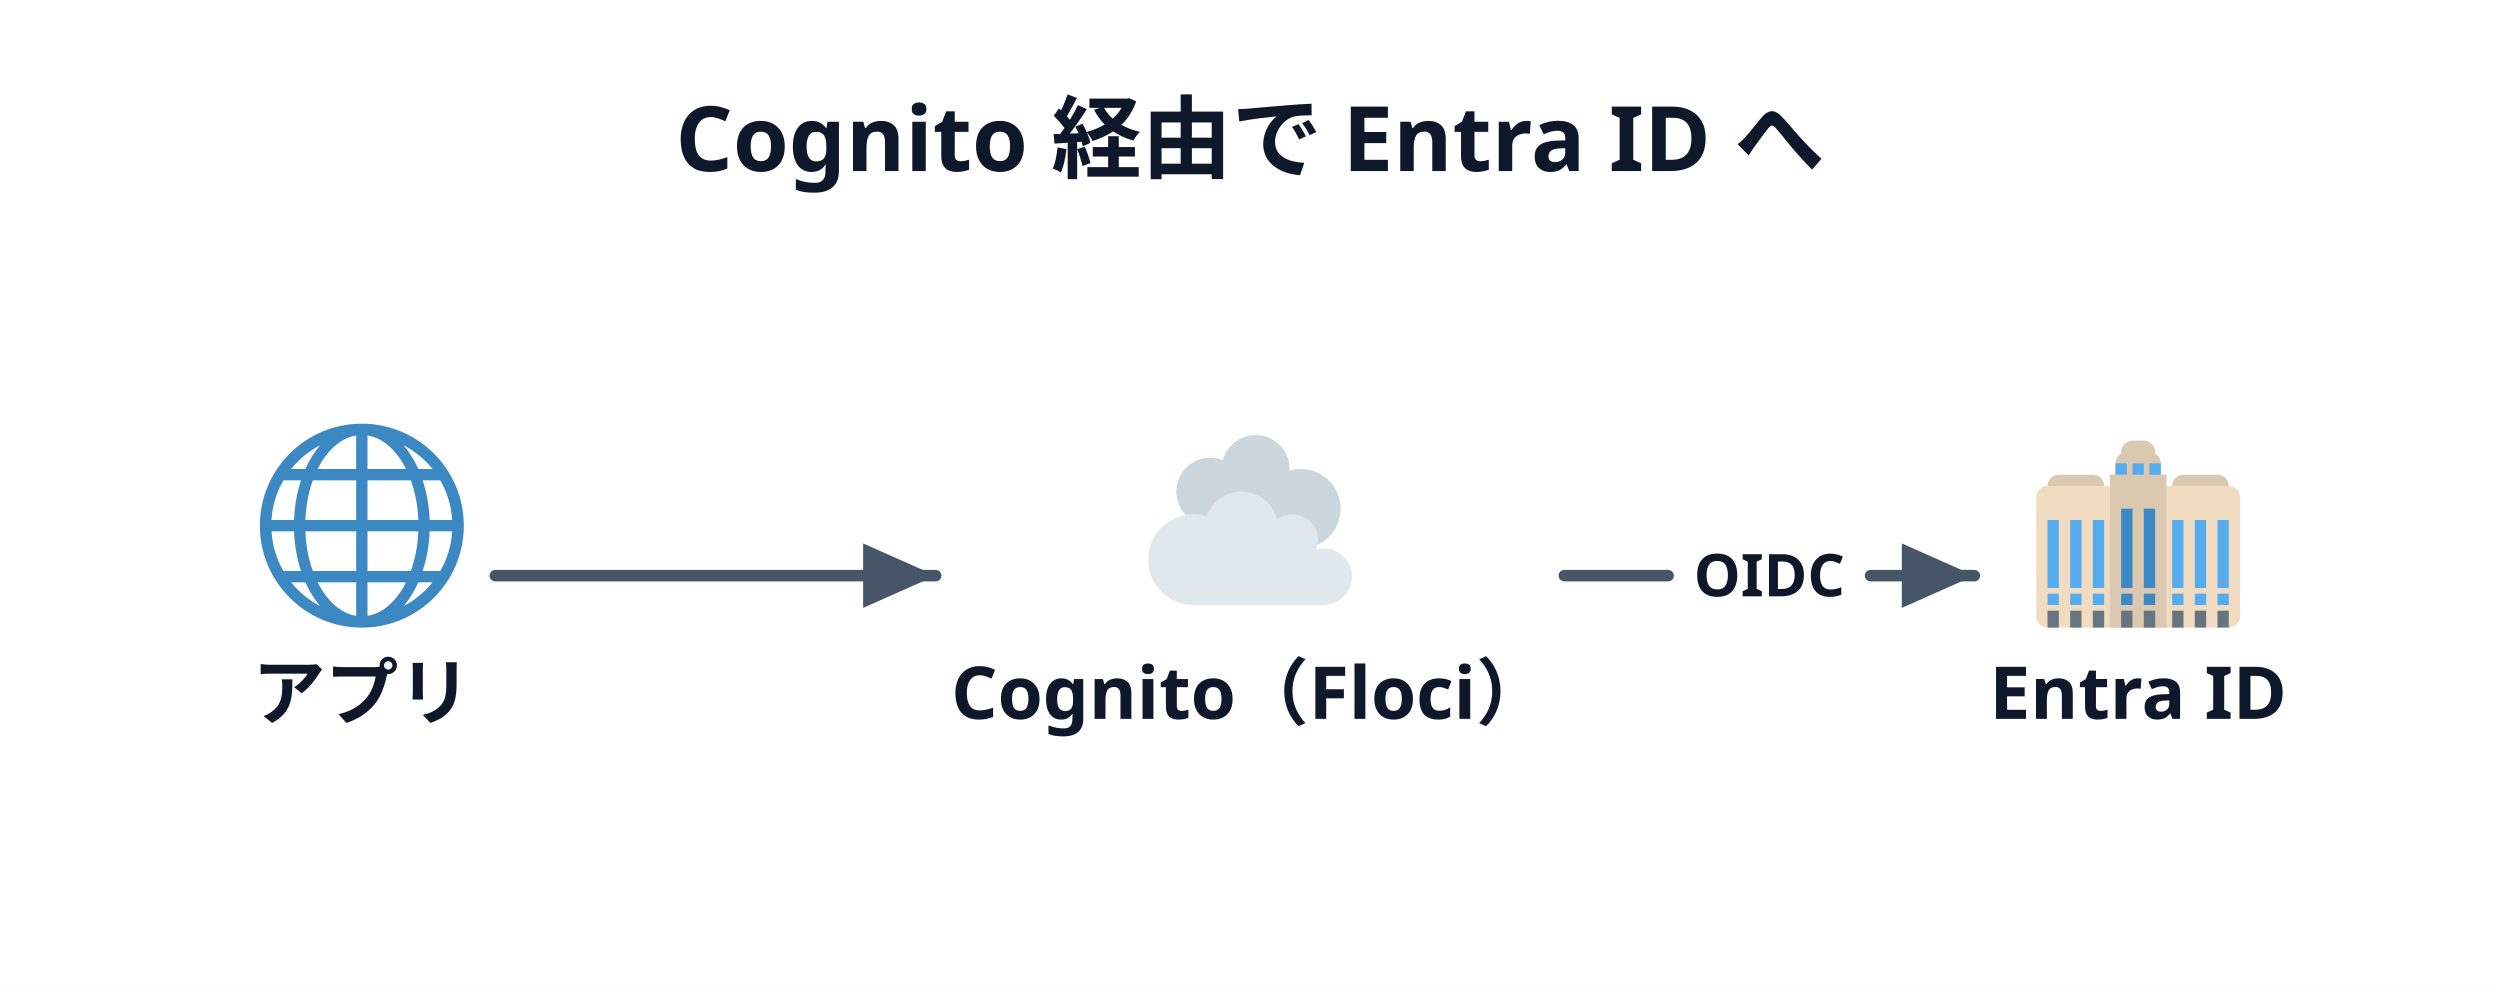
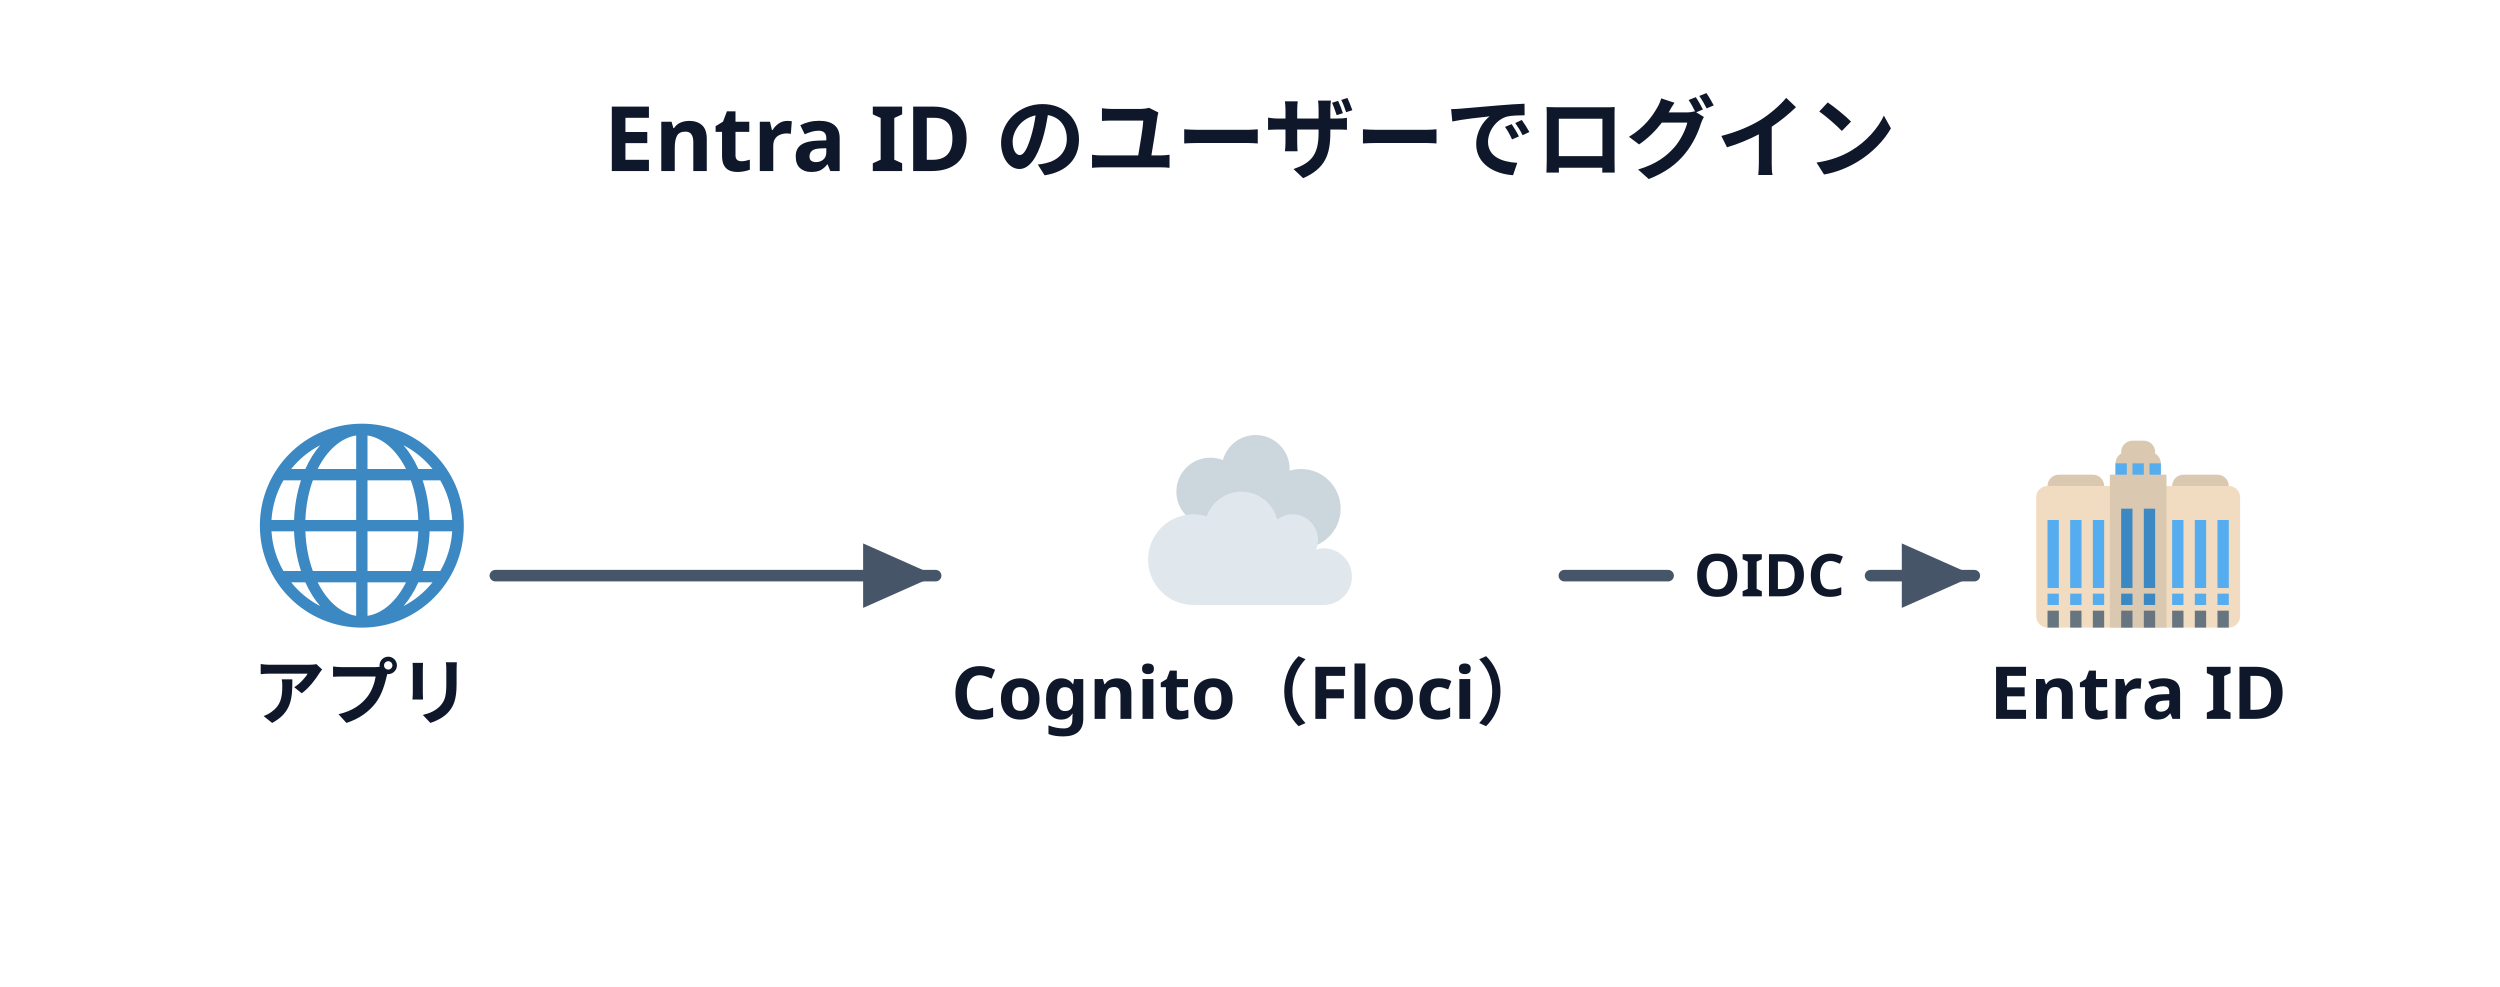
<svg xmlns="http://www.w3.org/2000/svg" width="760" height="300" viewBox="0 0 760 300" font-family="'Hiragino Sans','Noto Sans JP','Yu Gothic','Segoe UI',sans-serif">
  <defs>
    <marker id="aR" viewBox="0 0 10 10" refX="9" refY="5" markerWidth="7" markerHeight="7" orient="auto-start-reverse">
      <path d="M0 1 L9 5 L0 9 z" fill="#475569" />
    </marker>
    <marker id="aRsub" viewBox="0 0 10 10" refX="9" refY="5" markerWidth="7" markerHeight="7" orient="auto-start-reverse">
      <path d="M0 1 L9 5 L0 9 z" fill="#94a3b8" />
    </marker>
  </defs>
  <rect x="0" y="0" width="760" height="300" fill="#ffffff" />
-   <text x="380" y="52" text-anchor="middle" font-size="27.444" fill="#0f172a" font-weight="700">Cognito 経由で Entra ID へ</text>
+   <text x="380" y="52" text-anchor="middle" font-size="27.444" fill="#0f172a" font-weight="700">Entra ID のユーザーでログイン</text>
  <svg x="79.0" y="128.8" width="62.0" height="62.0" viewBox="0 0 36 36">
    <path fill="#3B88C3" d="M18 0C8.059 0 0 8.059 0 18s8.059 18 18 18 18-8.059 18-18S27.941 0 18 0zM2.05 19h3.983c.092 2.506.522 4.871 1.229 7H4.158c-1.207-2.083-1.95-4.459-2.108-7zM19 8V2.081c2.747.436 5.162 2.655 6.799 5.919H19zm7.651 2c.754 2.083 1.219 4.46 1.317 7H19v-7h7.651zM17 2.081V8h-6.799C11.837 4.736 14.253 2.517 17 2.081zM17 10v7H8.032c.098-2.54.563-4.917 1.317-7H17zM6.034 17H2.05c.158-2.54.901-4.917 2.107-7h3.104c-.705 2.129-1.135 4.495-1.227 7zm1.998 2H17v7H9.349c-.754-2.083-1.219-4.459-1.317-7zM17 28v5.919c-2.747-.437-5.163-2.655-6.799-5.919H17zm2 5.919V28h6.8c-1.637 3.264-4.053 5.482-6.8 5.919zM19 26v-7h8.969c-.099 2.541-.563 4.917-1.317 7H19zm10.967-7h3.982c-.157 2.541-.9 4.917-2.107 7h-3.104c.706-2.129 1.136-4.494 1.229-7zm0-2c-.093-2.505-.523-4.871-1.229-7h3.104c1.207 2.083 1.95 4.46 2.107 7h-3.982zm.512-9h-2.503c-.717-1.604-1.606-3.015-2.619-4.199C27.346 4.833 29.089 6.267 30.479 8zM10.643 3.801C9.629 4.985 8.74 6.396 8.023 8H5.521c1.39-1.733 3.133-3.166 5.122-4.199zM5.521 28h2.503c.716 1.604 1.605 3.015 2.619 4.198C8.654 31.166 6.911 29.733 5.521 28zm19.836 4.198c1.014-1.184 1.902-2.594 2.619-4.198h2.503c-1.39 1.733-3.133 3.166-5.122 4.198z" />
  </svg>
  <text x="110" y="218.537" text-anchor="middle" font-size="22.167" fill="#0f172a" font-weight="700">アプリ</text>
  <svg x="349.0" y="128.8" width="62.0" height="62.0" viewBox="0 0 36 36">
    <path fill="#CCD6DD" d="M27 8c-.701 0-1.377.106-2.015.298.005-.1.015-.197.015-.298 0-3.313-2.687-6-6-6-2.769 0-5.093 1.878-5.785 4.427C12.529 6.154 11.783 6 11 6c-3.314 0-6 2.686-6 6 0 3.312 2.686 6 6 6 2.769 0 5.093-1.878 5.785-4.428.686.273 1.432.428 2.215.428.375 0 .74-.039 1.096-.104-.058.36-.096.727-.096 1.104 0 3.865 3.135 7 7 7s7-3.135 7-7c0-3.866-3.135-7-7-7z" />
    <path fill="#E1E8ED" d="M31 22c-.467 0-.91.085-1.339.204.216-.526.339-1.1.339-1.704 0-2.485-2.015-4.5-4.5-4.5-1.019 0-1.947.351-2.701.921C22.093 14.096 19.544 12 16.5 12c-2.838 0-5.245 1.822-6.131 4.357C9.621 16.125 8.825 16 8 16c-4.418 0-8 3.582-8 8 0 4.419 3.582 8 8 8h23c2.762 0 5-2.238 5-5s-2.238-5-5-5z" />
  </svg>
  <text x="380" y="218.537" text-anchor="middle" font-size="22.167" fill="#0f172a" font-weight="700">Cognito（Floci）</text>
  <svg x="619.0" y="128.8" width="62.0" height="62.0" viewBox="0 0 36 36">
    <path fill="#DAC8B1" d="M34 13c0 1.104-.896 2-2 2h-6c-1.104 0-2-.896-2-2v-2c0-1.104.896-2 2-2h6c1.104 0 2 .896 2 2v2zm-22 0c0 1.104-.896 2-2 2H4c-1.104 0-2-.896-2-2v-2c0-1.104.896-2 2-2h6c1.104 0 2 .896 2 2v2z" />
    <path fill="#F1DCC1" d="M36 34c0 1.104-.896 2-2 2H2c-1.104 0-2-.896-2-2V13c0-1.104.896-2 2-2h32c1.104 0 2 .896 2 2v21z" />
    <path fill="#DAC8B1" d="M22 9V7c0-.738-.404-1.376-1-1.723V5c0-1.104-.896-2-2-2h-2c-1.104 0-2 .896-2 2v.277c-.595.347-1 .985-1 1.723v2h-1v27h10V9h-1z" />
    <path fill="#55ACEE" d="M14 7h2v2h-2zm6 0h2v2h-2zm-3 0h2v2h-2z" />
    <path fill="#3B88C3" d="M15 15h2v14h-2zm4 0h2v14h-2z" />
    <path fill="#55ACEE" d="M24 17h2v12h-2zm4 0h2v12h-2zm4 0h2v12h-2zM2 17h2v12H2zm4 0h2v12H6zm4 0h2v12h-2zM2 30h2v2H2zm4 0h2v2H6zm4 0h2v2h-2z" />
    <path fill="#3B88C3" d="M15 30h2v2h-2zm4 0h2v2h-2z" />
    <path fill="#55ACEE" d="M24 30h2v2h-2zm4 0h2v2h-2zm4 0h2v2h-2z" />
    <path fill="#66757F" d="M2 33h2v3H2zm4 0h2v3H6zm4 0h2v3h-2zm5 0h2v3h-2zm4 0h2v3h-2zm5 0h2v3h-2zm4 0h2v3h-2zm4 0h2v3h-2z" />
  </svg>
  <text x="650" y="218.537" text-anchor="middle" font-size="22.167" fill="#0f172a" font-weight="700">Entra ID</text>
  <path d="M150.58 175.00 L284.44 175.00" fill="none" stroke="#475569" stroke-width="3.5" stroke-linecap="round" stroke-linejoin="round" marker-end="url(#aR)" />
  <path d="M475.56 175.00 L507.11 175.00" fill="none" stroke="#475569" stroke-width="3.5" stroke-linecap="round" stroke-linejoin="round" />
  <path d="M568.65 175.00 L600.20 175.00" fill="none" stroke="#475569" stroke-width="3.5" stroke-linecap="round" stroke-linejoin="round" marker-end="url(#aR)" />
  <text x="537.88" y="181.281" text-anchor="middle" font-size="17.944" fill="#0f172a" font-weight="600">OIDC</text>
</svg>
